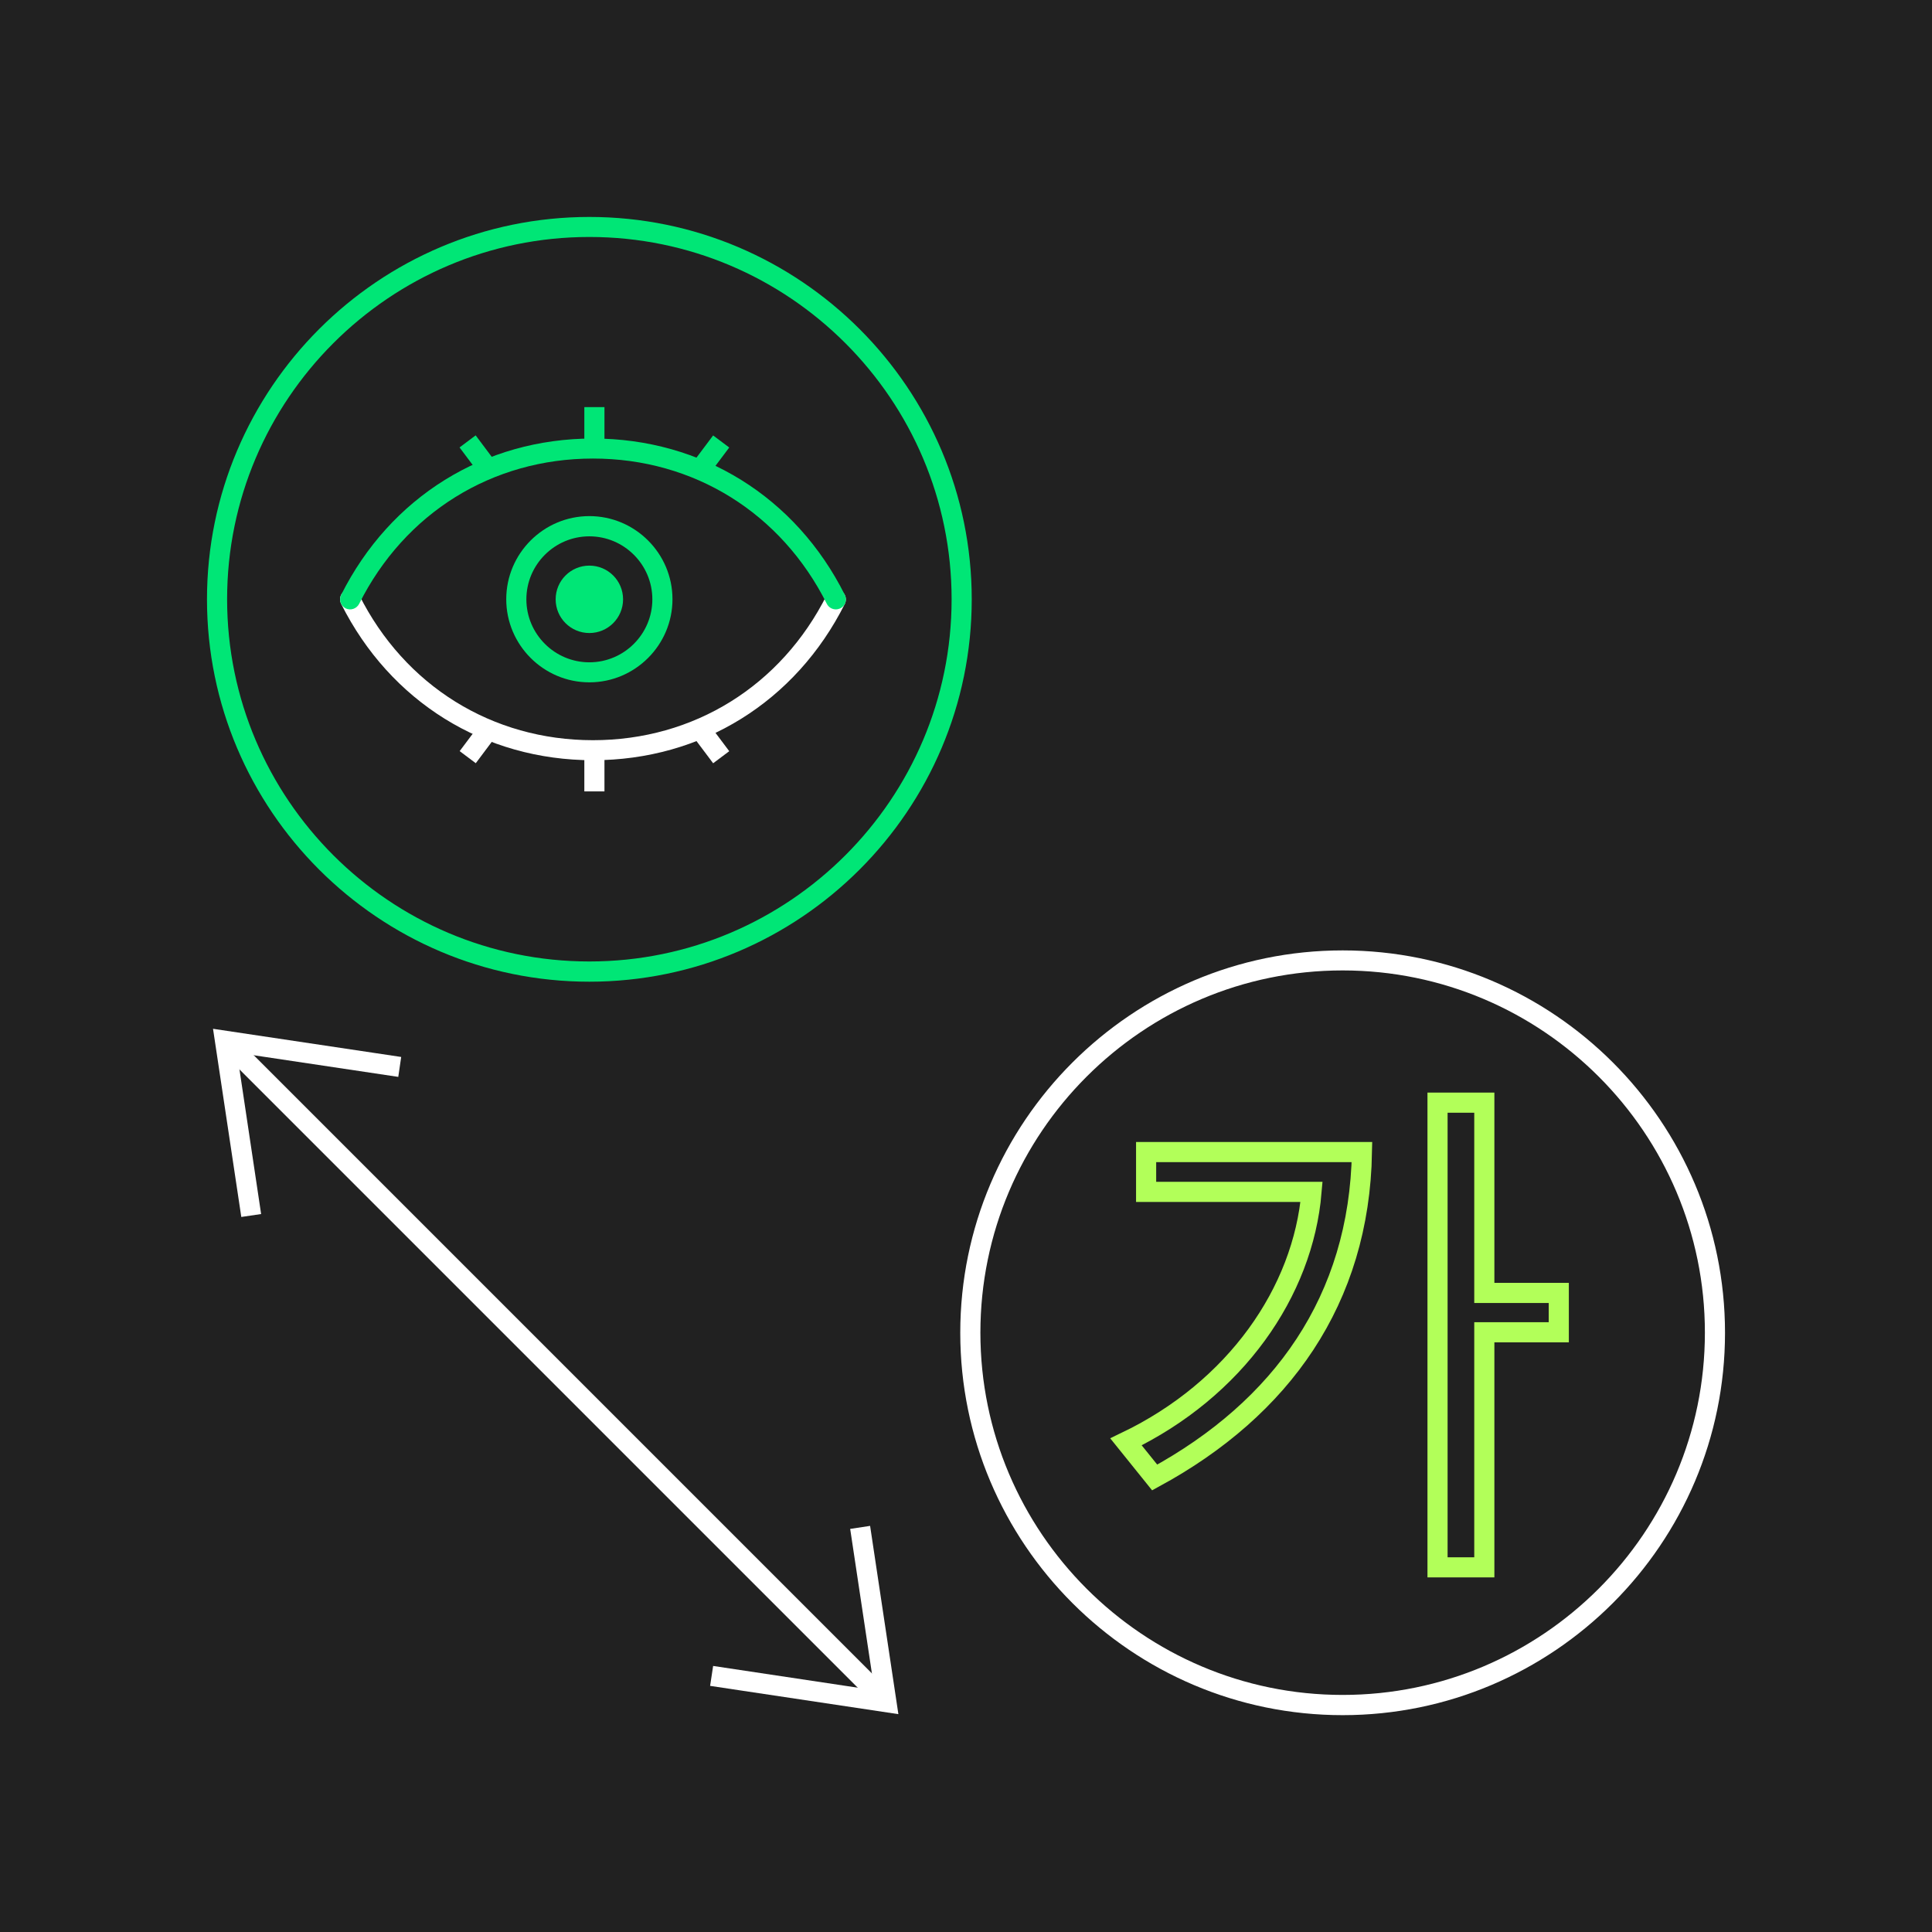
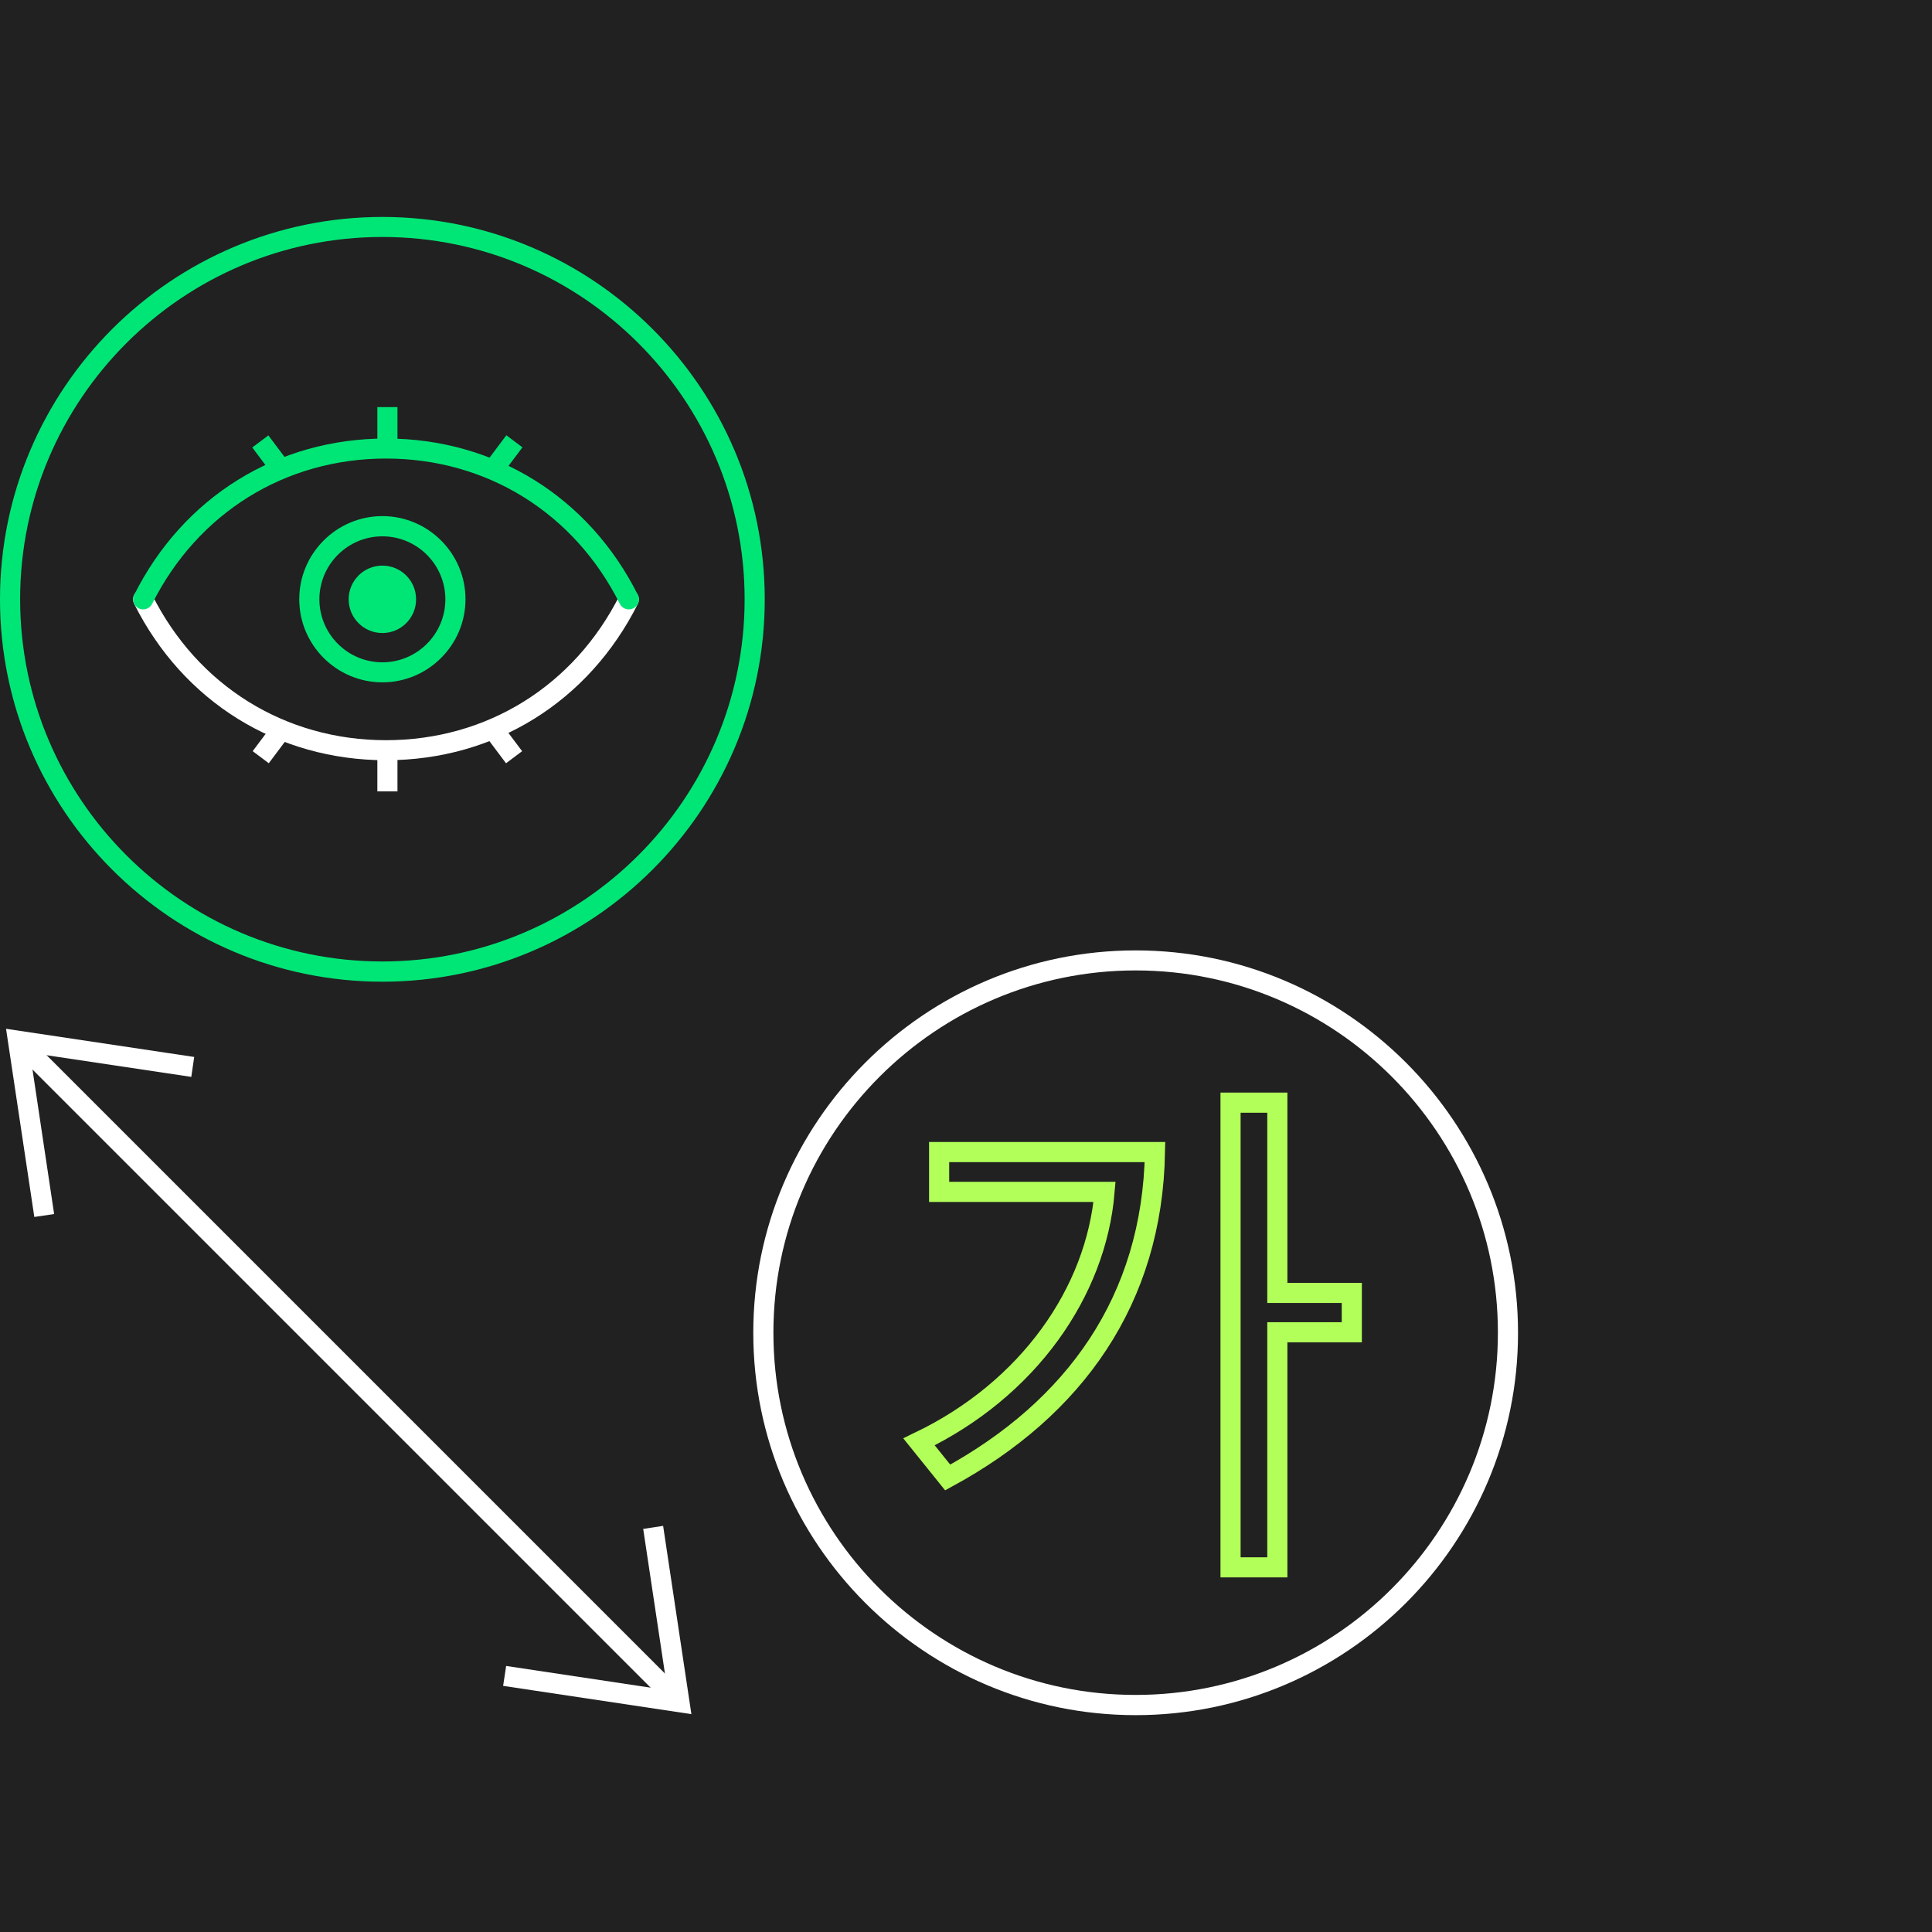
- <svg xmlns="http://www.w3.org/2000/svg" width="192" height="192" viewBox="0 0 192 192">
-   <path fill="#212121" d="M0 0h192v192H0z" />
-   <path fill="#FFF" d="M133.43 170.45c-20.96 0-38-17.05-38-38s17.05-38 38-38c20.96 0 38 17.05 38 38s-17.04 38-38 38zm0-74.01c-19.85 0-36 16.15-36 36s16.15 36 36 36 36-16.15 36-36c.01-19.85-16.14-36-36-36z" />
-   <path fill="none" stroke="#B2FF59" stroke-width="2" stroke-miterlimit="10" d="M114.75 146.83l-2.85-3.54c10.89-5.23 17.6-14.9 18.44-24.84H113.9v-3.96h21.45c-.26 14.69-7.97 25.47-20.6 32.34zm32.76-18.34h7.4v3.91h-7.4v23.36h-4.65v-46.18h4.65v18.91z" />
-   <path fill="#00E676" d="M58.57 97.56c-20.96 0-38-17.05-38-38s17.05-38 38-38 38 17.05 38 38-17.05 38-38 38zm0-74.01c-19.85 0-36 16.15-36 36s16.15 36 36 36 36-16.15 36-36-16.15-36-36-36z" />
-   <path fill="#FFF" d="M70.382 71.868l2.089 2.784-1.6 1.2-2.089-2.784zM58.07 74.54h2v4.11h-2zm-10.308-2.67l1.6 1.199-2.08 2.777-1.601-1.2z" />
-   <path fill="#FFF" d="M58.93 75.55c-10.8 0-20.15-5.81-25.03-15.54a.993.993 0 0 1 .45-1.34.993.993 0 0 1 1.34.45c4.53 9.04 13.22 14.44 23.24 14.44 10.02 0 18.71-5.4 23.24-14.44.25-.49.85-.7 1.34-.45.49.25.69.85.45 1.34-4.88 9.73-14.23 15.54-25.03 15.54z" />
-   <path fill="#00E676" d="M83.07 60.56c-.37 0-.72-.2-.9-.55-4.53-9.04-13.22-14.44-23.24-14.44-10.02 0-18.71 5.4-23.24 14.44-.25.49-.85.69-1.34.45a1.01 1.01 0 0 1-.45-1.34c4.88-9.73 14.23-15.54 25.03-15.54s20.16 5.81 25.03 15.54c.25.49.05 1.09-.45 1.34-.14.06-.29.1-.44.1z" />
-   <path fill="#00E676" d="M70.87 43.273l1.6 1.2-2.089 2.784-1.6-1.2zm-12.8-2.813h2v4.11h-2zm-10.8 2.806l2.081 2.777-1.6 1.2-2.081-2.777zm11.3 24.544c-4.55 0-8.26-3.71-8.26-8.26s3.71-8.26 8.26-8.26 8.26 3.71 8.26 8.26-3.71 8.26-8.26 8.26zm0-14.51c-3.45 0-6.26 2.81-6.26 6.26s2.81 6.26 6.26 6.26 6.26-2.81 6.26-6.26-2.81-6.26-6.26-6.26z" />
-   <circle fill="#00E676" cx="58.57" cy="59.56" r="3.35" />
+ <svg xmlns="http://www.w3.org/2000/svg" width="192" height="192" viewBox="-283 465 192 192">
+   <path fill="#212121" d="M-283 465h192v192h-192z" />
+   <path fill="#FFF" d="M-170.14 635.45c-20.96 0-38-17.05-38-38s17.05-38 38-38c20.96 0 38 17.05 38 38s-17.04 38-38 38zm0-74.01c-19.85 0-36 16.15-36 36s16.15 36 36 36 36-16.15 36-36c.01-19.85-16.14-36-36-36z" />
+   <path fill="none" stroke="#B2FF59" stroke-width="2" stroke-miterlimit="10" d="M-188.82 611.83l-2.85-3.54c10.89-5.23 17.6-14.9 18.44-24.84h-16.44v-3.96h21.45c-.26 14.69-7.97 25.47-20.6 32.34zm32.76-18.34h7.4v3.91h-7.4v23.36h-4.65v-46.18h4.65v18.91z" />
+   <path fill="#00E676" d="M-245 562.56c-20.96 0-38-17.05-38-38s17.05-38 38-38 38 17.05 38 38-17.05 38-38 38zm0-74.01c-19.85 0-36 16.15-36 36s16.15 36 36 36 36-16.15 36-36-16.15-36-36-36z" />
+   <path fill="#FFF" d="M-232.713 540.852l-2.088-2.784 1.6-1.2 2.088 2.783zm-12.787-1.312h2v4.11h-2zm-10.789 1.31l-1.6-1.2 2.08-2.777 1.6 1.2z" />
+   <path fill="#FFF" d="M-244.64 540.55c-10.8 0-20.15-5.81-25.03-15.54a.993.993 0 0 1 .45-1.34.993.993 0 0 1 1.34.45c4.53 9.04 13.22 14.44 23.24 14.44s18.71-5.4 23.24-14.44c.25-.49.85-.7 1.34-.45.49.25.69.85.45 1.34-4.88 9.73-14.23 15.54-25.03 15.54z" />
+   <path fill="#00E676" d="M-220.5 525.56c-.37 0-.72-.2-.9-.55-4.53-9.04-13.22-14.44-23.24-14.44s-18.71 5.4-23.24 14.44c-.25.49-.85.69-1.34.45a1.01 1.01 0 0 1-.45-1.34c4.88-9.73 14.23-15.54 25.03-15.54s20.16 5.81 25.03 15.54c.25.49.05 1.09-.45 1.34-.14.06-.29.1-.44.1z" />
+   <path fill="#00E676" d="M-233.17 512.24l-1.6-1.2 2.09-2.784 1.599 1.2zm-12.33-6.78h2v4.11h-2zm-10.348 6.785l-2.081-2.776 1.6-1.2 2.081 2.777zM-245 532.81c-4.55 0-8.26-3.71-8.26-8.26s3.71-8.26 8.26-8.26 8.26 3.71 8.26 8.26-3.71 8.26-8.26 8.26zm0-14.51c-3.45 0-6.26 2.81-6.26 6.26s2.81 6.26 6.26 6.26 6.26-2.81 6.26-6.26-2.81-6.26-6.26-6.26z" />
+   <circle fill="#00E676" cx="-245" cy="524.56" r="3.35" />
  <g fill="#FFF">
-     <path d="M23.072 102.722l65.725 65.725-1.415 1.414-65.725-65.725z" />
-     <path d="M23.98 120.94l-2.81-18.7 18.7 2.8-.29 1.98-16.03-2.4 2.4 16.03zm65.3 49.41l-18.71-2.81.3-1.98 16.03 2.41-2.41-16.03 1.98-.3z" />
+     <path d="M-216.193 634.865l-65.725-65.724 1.414-1.415 65.725 65.725z" />
+     <path d="M-279.59 585.94l-2.81-18.7 18.7 2.8-.29 1.98-16.03-2.4 2.4 16.03zm65.3 49.41l-18.71-2.81.3-1.98 16.03 2.41-2.41-16.03 1.98-.3z" />
  </g>
</svg>
